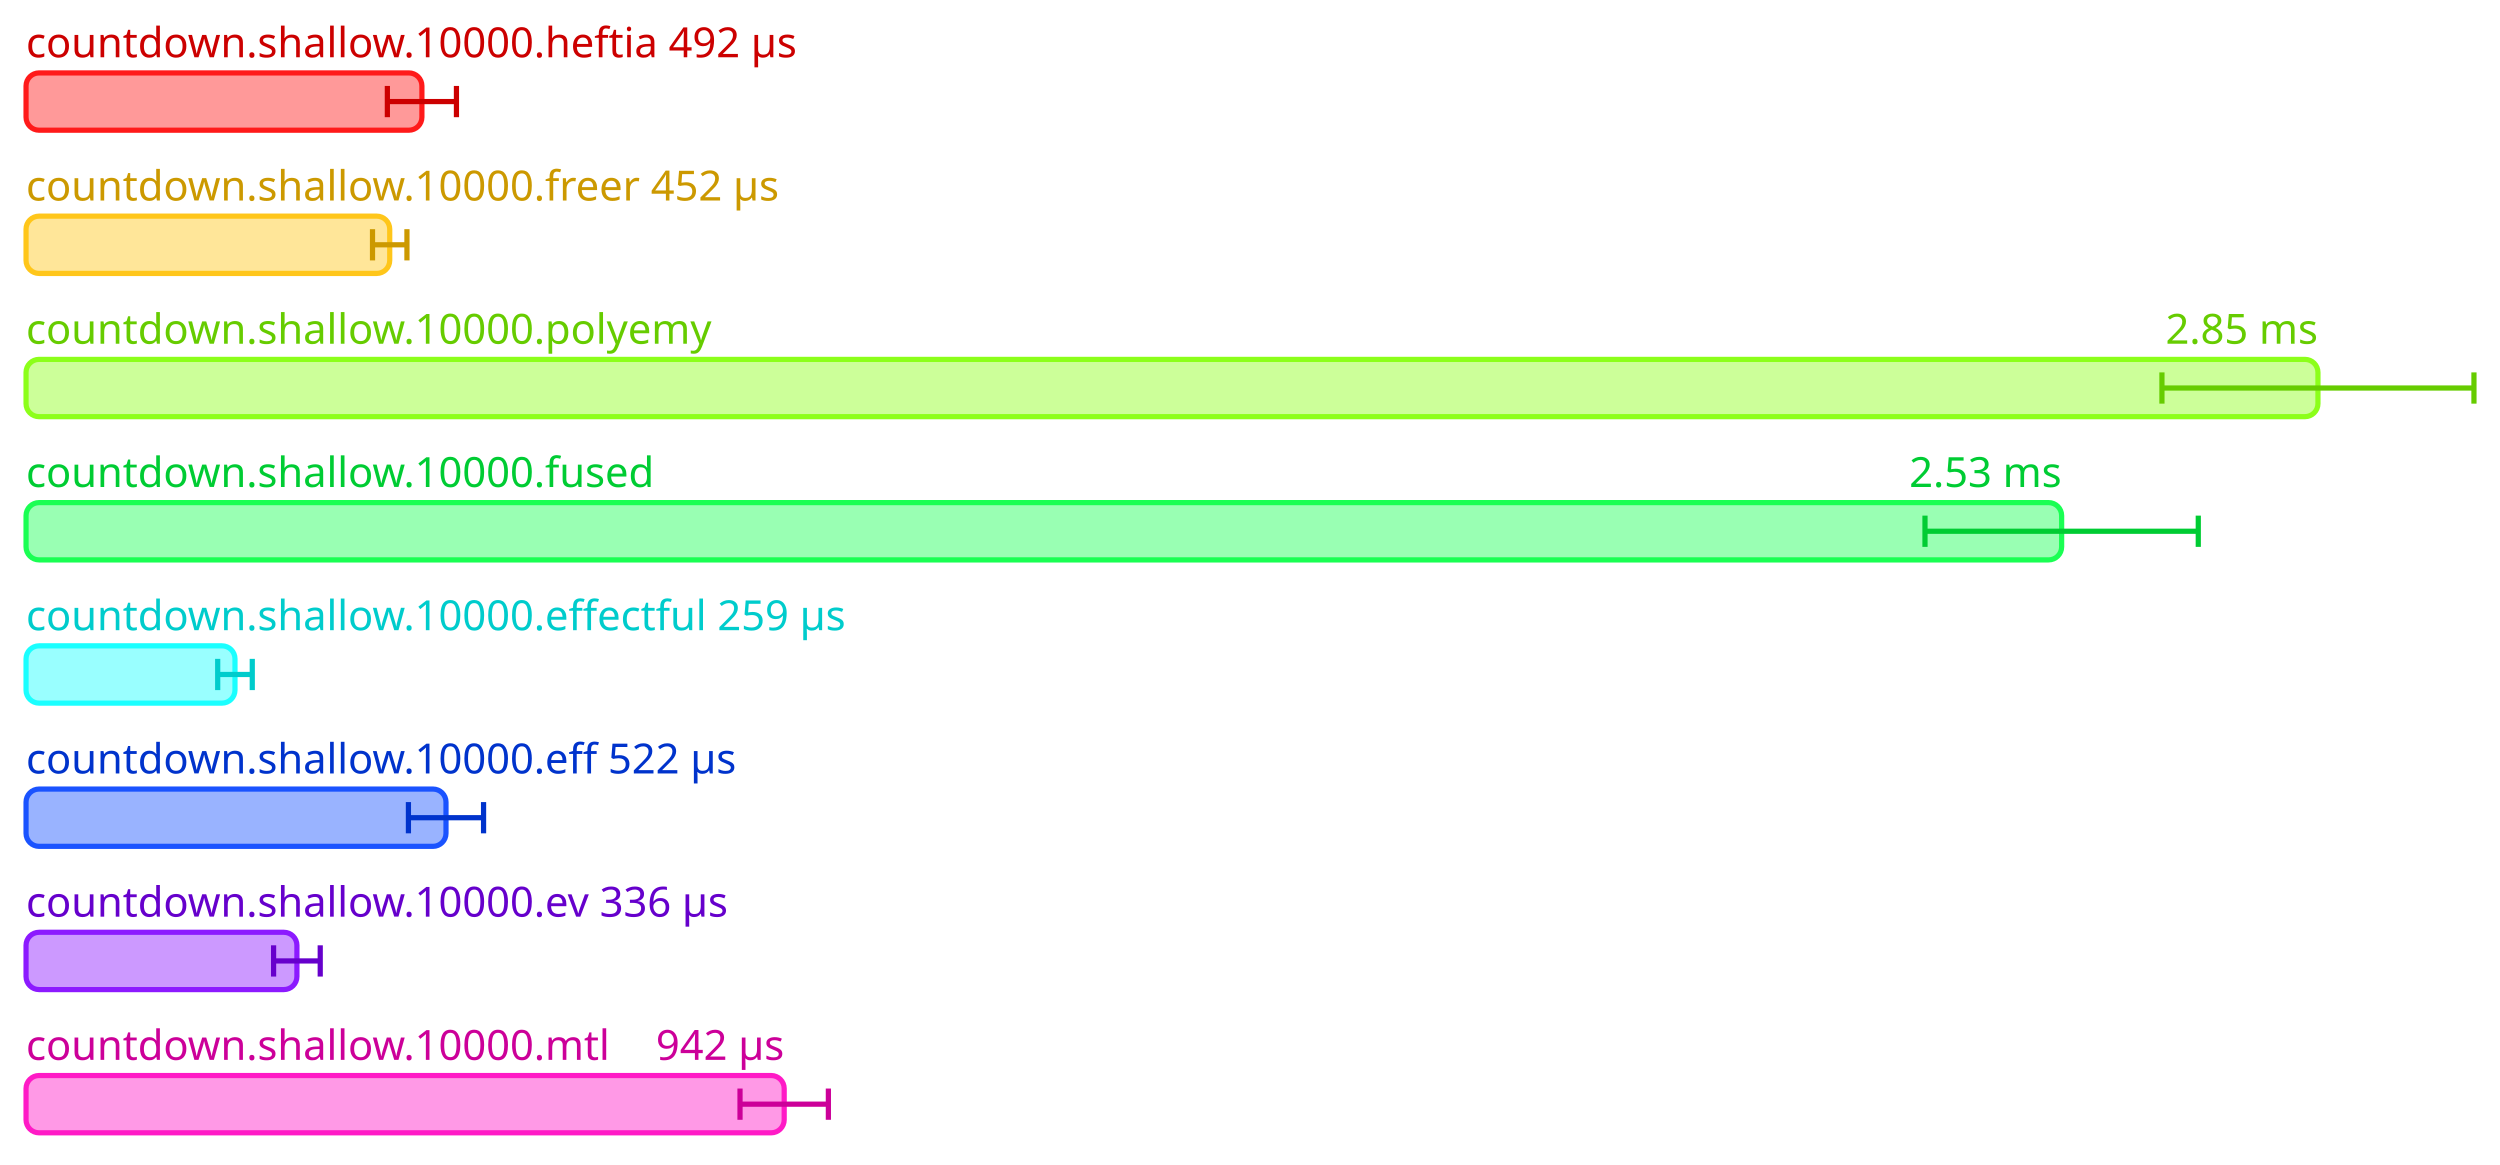
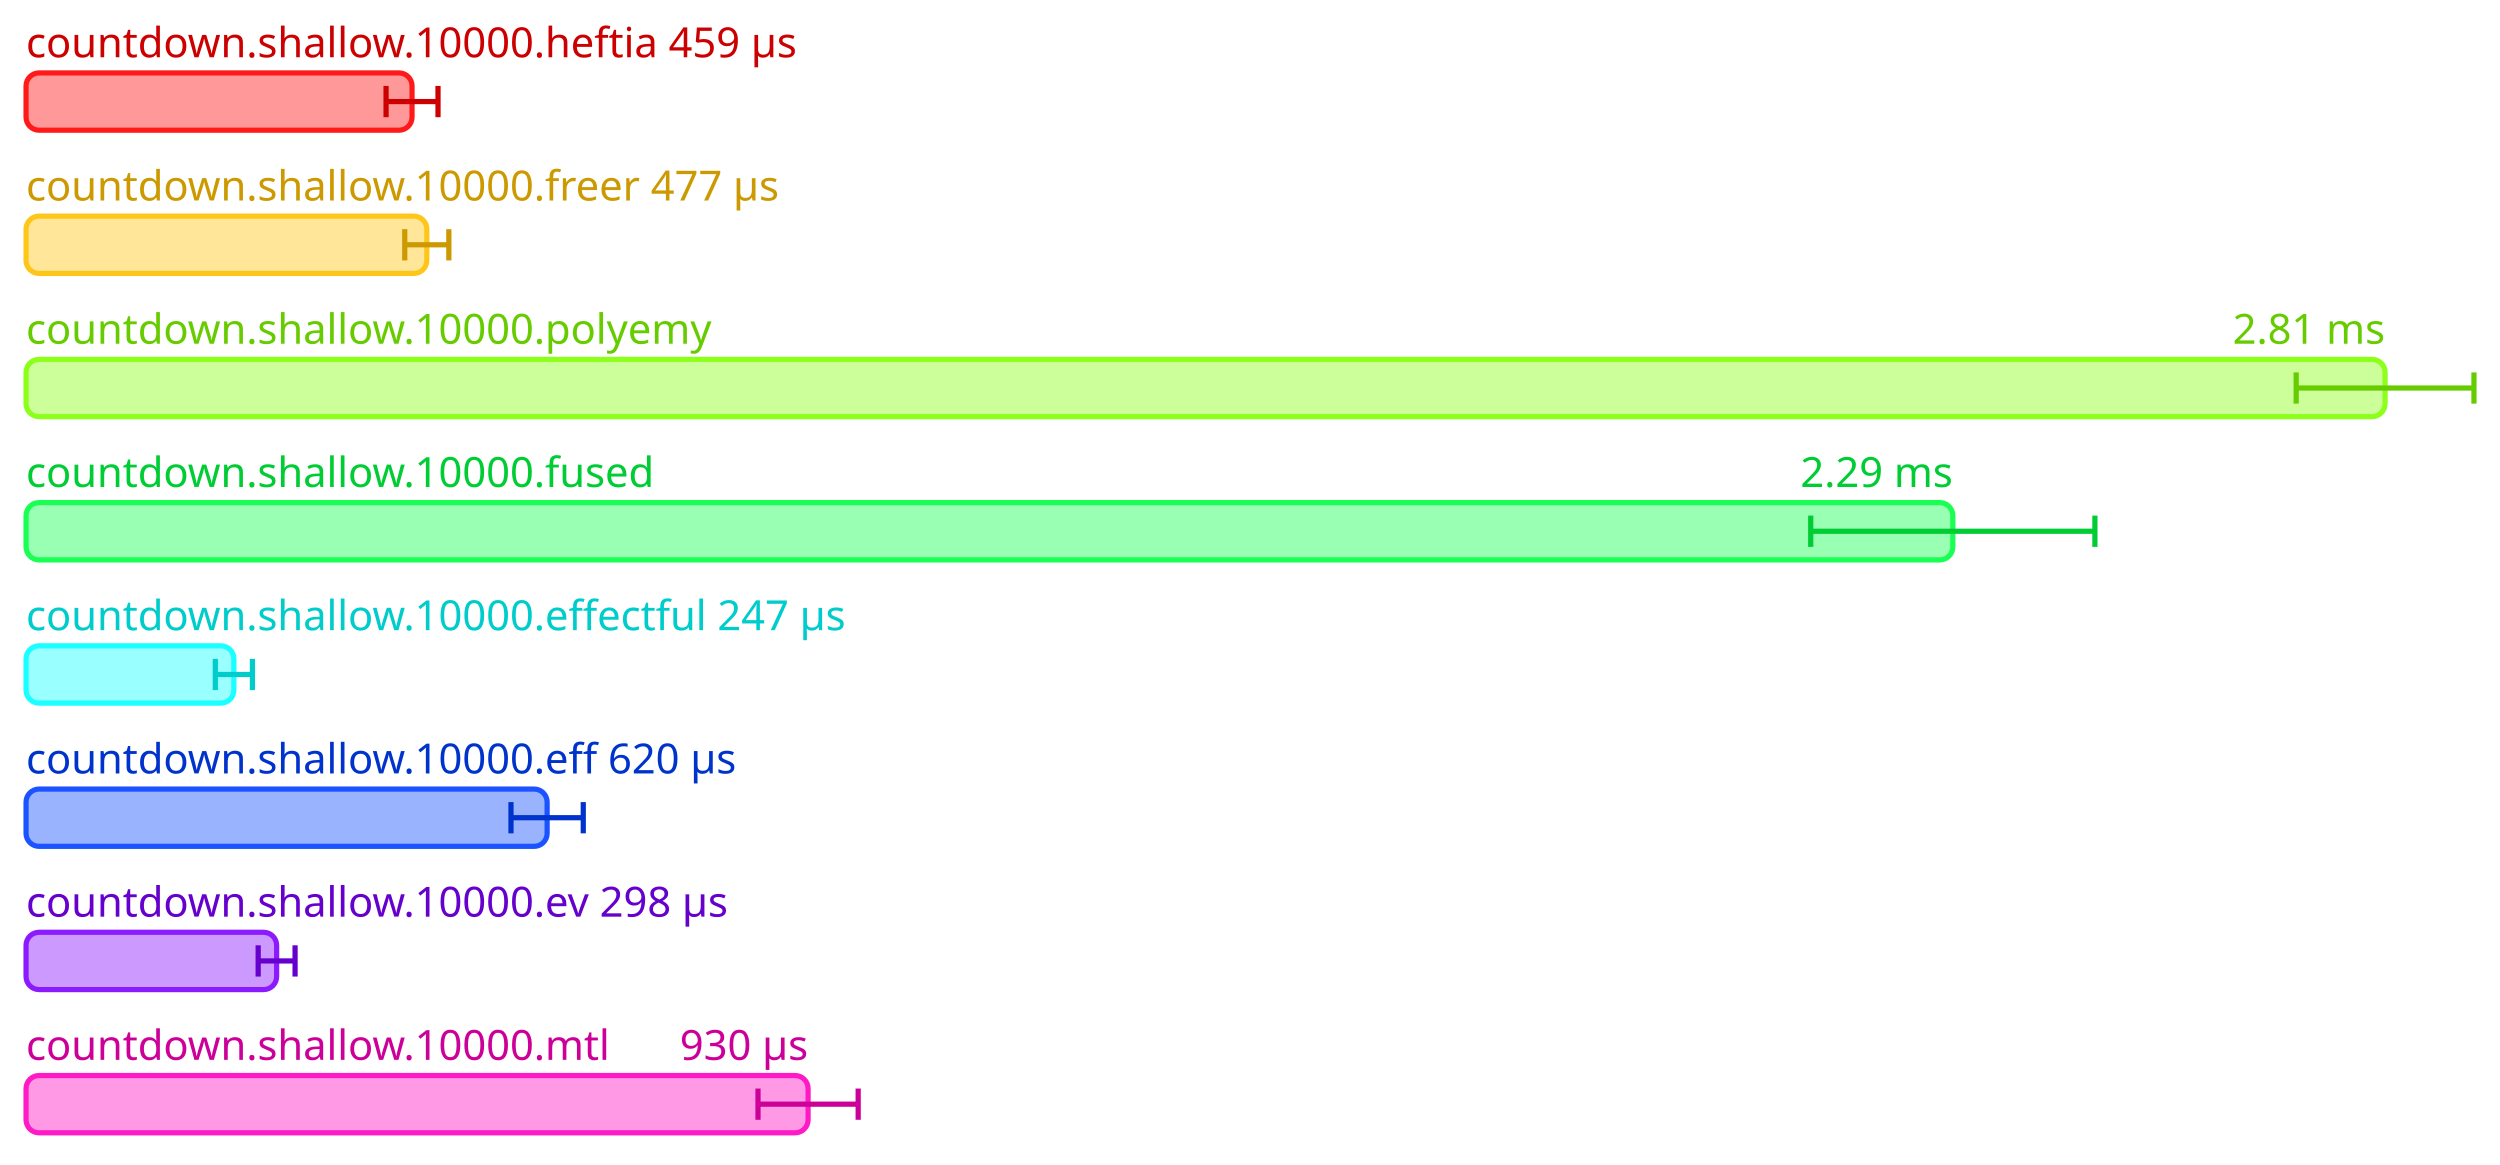
<svg xmlns="http://www.w3.org/2000/svg" height="447" width="960.0" font-size="16" font-family="sans-serif" stroke-width="2">
  <g transform="translate(10.0 0)">
-     <text fill="hsl(0, 100%, 40%)" y="22">countdown.shallow.10000.heftia 492  μs</text>
+     <text fill="hsl(0, 100%, 40%)" y="22">countdown.shallow.10000.heftia 459  μs</text>
    <g>
-       <rect y="28" rx="5" height="22" width="152.01" fill="hsl(0, 100%, 80%)" stroke="hsl(0, 100%, 55%)" />
+       <rect y="28" rx="5" height="22" width="148.221" fill="hsl(0, 100%, 80%)" stroke="hsl(0, 100%, 55%)" />
      <g stroke="hsl(0, 100%, 40%)">
-         <line x1="138.745" x2="165.275" y1="39" y2="39" />
-         <line x1="138.745" x2="138.745" y1="33" y2="45" />
-         <line x1="165.275" x2="165.275" y1="33" y2="45" />
+         <line x1="138.246" x2="158.195" y1="39" y2="39" />
+         <line x1="138.246" x2="138.246" y1="33" y2="45" />
+         <line x1="158.195" x2="158.195" y1="33" y2="45" />
      </g>
    </g>
-     <text fill="hsl(45, 100%, 40%)" y="77">countdown.shallow.10000.freer 452  μs</text>
+     <text fill="hsl(45, 100%, 40%)" y="77">countdown.shallow.10000.freer 477  μs</text>
    <g>
-       <rect y="83" rx="5" height="22" width="139.654" fill="hsl(45, 100%, 80%)" stroke="hsl(45, 100%, 55%)" />
+       <rect y="83" rx="5" height="22" width="153.891" fill="hsl(45, 100%, 80%)" stroke="hsl(45, 100%, 55%)" />
      <g stroke="hsl(45, 100%, 40%)">
-         <line x1="133.043" x2="146.266" y1="94" y2="94" />
-         <line x1="133.043" x2="133.043" y1="88" y2="100" />
-         <line x1="146.266" x2="146.266" y1="88" y2="100" />
+         <line x1="145.427" x2="162.356" y1="94" y2="94" />
+         <line x1="145.427" x2="145.427" y1="88" y2="100" />
+         <line x1="162.356" x2="162.356" y1="88" y2="100" />
      </g>
    </g>
    <g fill="hsl(90, 100%, 40%)">
      <text y="132">countdown.shallow.10000.polyemy</text>
-       <text y="132" x="880.092" text-anchor="end">2.85 ms</text>
+       <text y="132" x="905.868" text-anchor="end">2.81 ms</text>
    </g>
    <g>
-       <rect y="138" rx="5" height="22" width="880.092" fill="hsl(90, 100%, 80%)" stroke="hsl(90, 100%, 55%)" />
+       <rect y="138" rx="5" height="22" width="905.868" fill="hsl(90, 100%, 80%)" stroke="hsl(90, 100%, 55%)" />
      <g stroke="hsl(90, 100%, 40%)">
-         <line x1="820.183" x2="940.0" y1="149" y2="149" />
-         <line x1="820.183" x2="820.183" y1="143" y2="155" />
+         <line x1="871.735" x2="940.0" y1="149" y2="149" />
+         <line x1="871.735" x2="871.735" y1="143" y2="155" />
        <line x1="940.0" x2="940.0" y1="143" y2="155" />
      </g>
    </g>
    <g fill="hsl(135, 100%, 40%)">
      <text y="187">countdown.shallow.10000.fused</text>
-       <text y="187" x="781.668" text-anchor="end">2.53 ms</text>
+       <text y="187" x="739.883" text-anchor="end">2.29 ms</text>
    </g>
    <g>
-       <rect y="193" rx="5" height="22" width="781.668" fill="hsl(135, 100%, 80%)" stroke="hsl(135, 100%, 55%)" />
+       <rect y="193" rx="5" height="22" width="739.883" fill="hsl(135, 100%, 80%)" stroke="hsl(135, 100%, 55%)" />
      <g stroke="hsl(135, 100%, 40%)">
-         <line x1="729.196" x2="834.139" y1="204" y2="204" />
-         <line x1="729.196" x2="729.196" y1="198" y2="210" />
-         <line x1="834.139" x2="834.139" y1="198" y2="210" />
+         <line x1="685.319" x2="794.447" y1="204" y2="204" />
+         <line x1="685.319" x2="685.319" y1="198" y2="210" />
+         <line x1="794.447" x2="794.447" y1="198" y2="210" />
      </g>
    </g>
-     <text fill="hsl(180, 100%, 40%)" y="242">countdown.shallow.10000.effectful 259  μs</text>
+     <text fill="hsl(180, 100%, 40%)" y="242">countdown.shallow.10000.effectful 247  μs</text>
    <g>
-       <rect y="248" rx="5" height="22" width="80.233" fill="hsl(180, 100%, 80%)" stroke="hsl(180, 100%, 55%)" />
+       <rect y="248" rx="5" height="22" width="79.805" fill="hsl(180, 100%, 80%)" stroke="hsl(180, 100%, 55%)" />
      <g stroke="hsl(180, 100%, 40%)">
-         <line x1="73.595" x2="86.872" y1="259" y2="259" />
-         <line x1="73.595" x2="73.595" y1="253" y2="265" />
-         <line x1="86.872" x2="86.872" y1="253" y2="265" />
+         <line x1="72.683" x2="86.927" y1="259" y2="259" />
+         <line x1="72.683" x2="72.683" y1="253" y2="265" />
+         <line x1="86.927" x2="86.927" y1="253" y2="265" />
      </g>
    </g>
-     <text fill="hsl(225, 100%, 40%)" y="297">countdown.shallow.10000.eff 522  μs</text>
+     <text fill="hsl(225, 100%, 40%)" y="297">countdown.shallow.10000.eff 620  μs</text>
    <g>
-       <rect y="303" rx="5" height="22" width="161.261" fill="hsl(225, 100%, 80%)" stroke="hsl(225, 100%, 55%)" />
+       <rect y="303" rx="5" height="22" width="200.098" fill="hsl(225, 100%, 80%)" stroke="hsl(225, 100%, 55%)" />
      <g stroke="hsl(225, 100%, 40%)">
-         <line x1="146.836" x2="175.687" y1="314" y2="314" />
-         <line x1="146.836" x2="146.836" y1="308" y2="320" />
-         <line x1="175.687" x2="175.687" y1="308" y2="320" />
+         <line x1="186.223" x2="213.973" y1="314" y2="314" />
+         <line x1="186.223" x2="186.223" y1="308" y2="320" />
+         <line x1="213.973" x2="213.973" y1="308" y2="320" />
      </g>
    </g>
-     <text fill="hsl(270, 100%, 40%)" y="352">countdown.shallow.10000.ev 336  μs</text>
+     <text fill="hsl(270, 100%, 40%)" y="352">countdown.shallow.10000.ev 298  μs</text>
    <g>
-       <rect y="358" rx="5" height="22" width="104.012" fill="hsl(270, 100%, 80%)" stroke="hsl(270, 100%, 55%)" />
+       <rect y="358" rx="5" height="22" width="96.225" fill="hsl(270, 100%, 80%)" stroke="hsl(270, 100%, 55%)" />
      <g stroke="hsl(270, 100%, 40%)">
-         <line x1="95.057" x2="112.968" y1="369" y2="369" />
-         <line x1="95.057" x2="95.057" y1="363" y2="375" />
-         <line x1="112.968" x2="112.968" y1="363" y2="375" />
+         <line x1="89.143" x2="103.307" y1="369" y2="369" />
+         <line x1="89.143" x2="89.143" y1="363" y2="375" />
+         <line x1="103.307" x2="103.307" y1="363" y2="375" />
      </g>
    </g>
    <g fill="hsl(315, 100%, 40%)">
      <text y="407">countdown.shallow.10000.mtl</text>
-       <text y="407" x="291.13" text-anchor="end">942  μs</text>
+       <text y="407" x="300.306" text-anchor="end">930  μs</text>
    </g>
    <g>
-       <rect y="413" rx="5" height="22" width="291.13" fill="hsl(315, 100%, 80%)" stroke="hsl(315, 100%, 55%)" />
+       <rect y="413" rx="5" height="22" width="300.306" fill="hsl(315, 100%, 80%)" stroke="hsl(315, 100%, 55%)" />
      <g stroke="hsl(315, 100%, 40%)">
-         <line x1="274.166" x2="308.094" y1="424" y2="424" />
-         <line x1="274.166" x2="274.166" y1="418" y2="430" />
-         <line x1="308.094" x2="308.094" y1="418" y2="430" />
+         <line x1="281.075" x2="319.538" y1="424" y2="424" />
+         <line x1="281.075" x2="281.075" y1="418" y2="430" />
+         <line x1="319.538" x2="319.538" y1="418" y2="430" />
      </g>
    </g>
  </g>
</svg>
